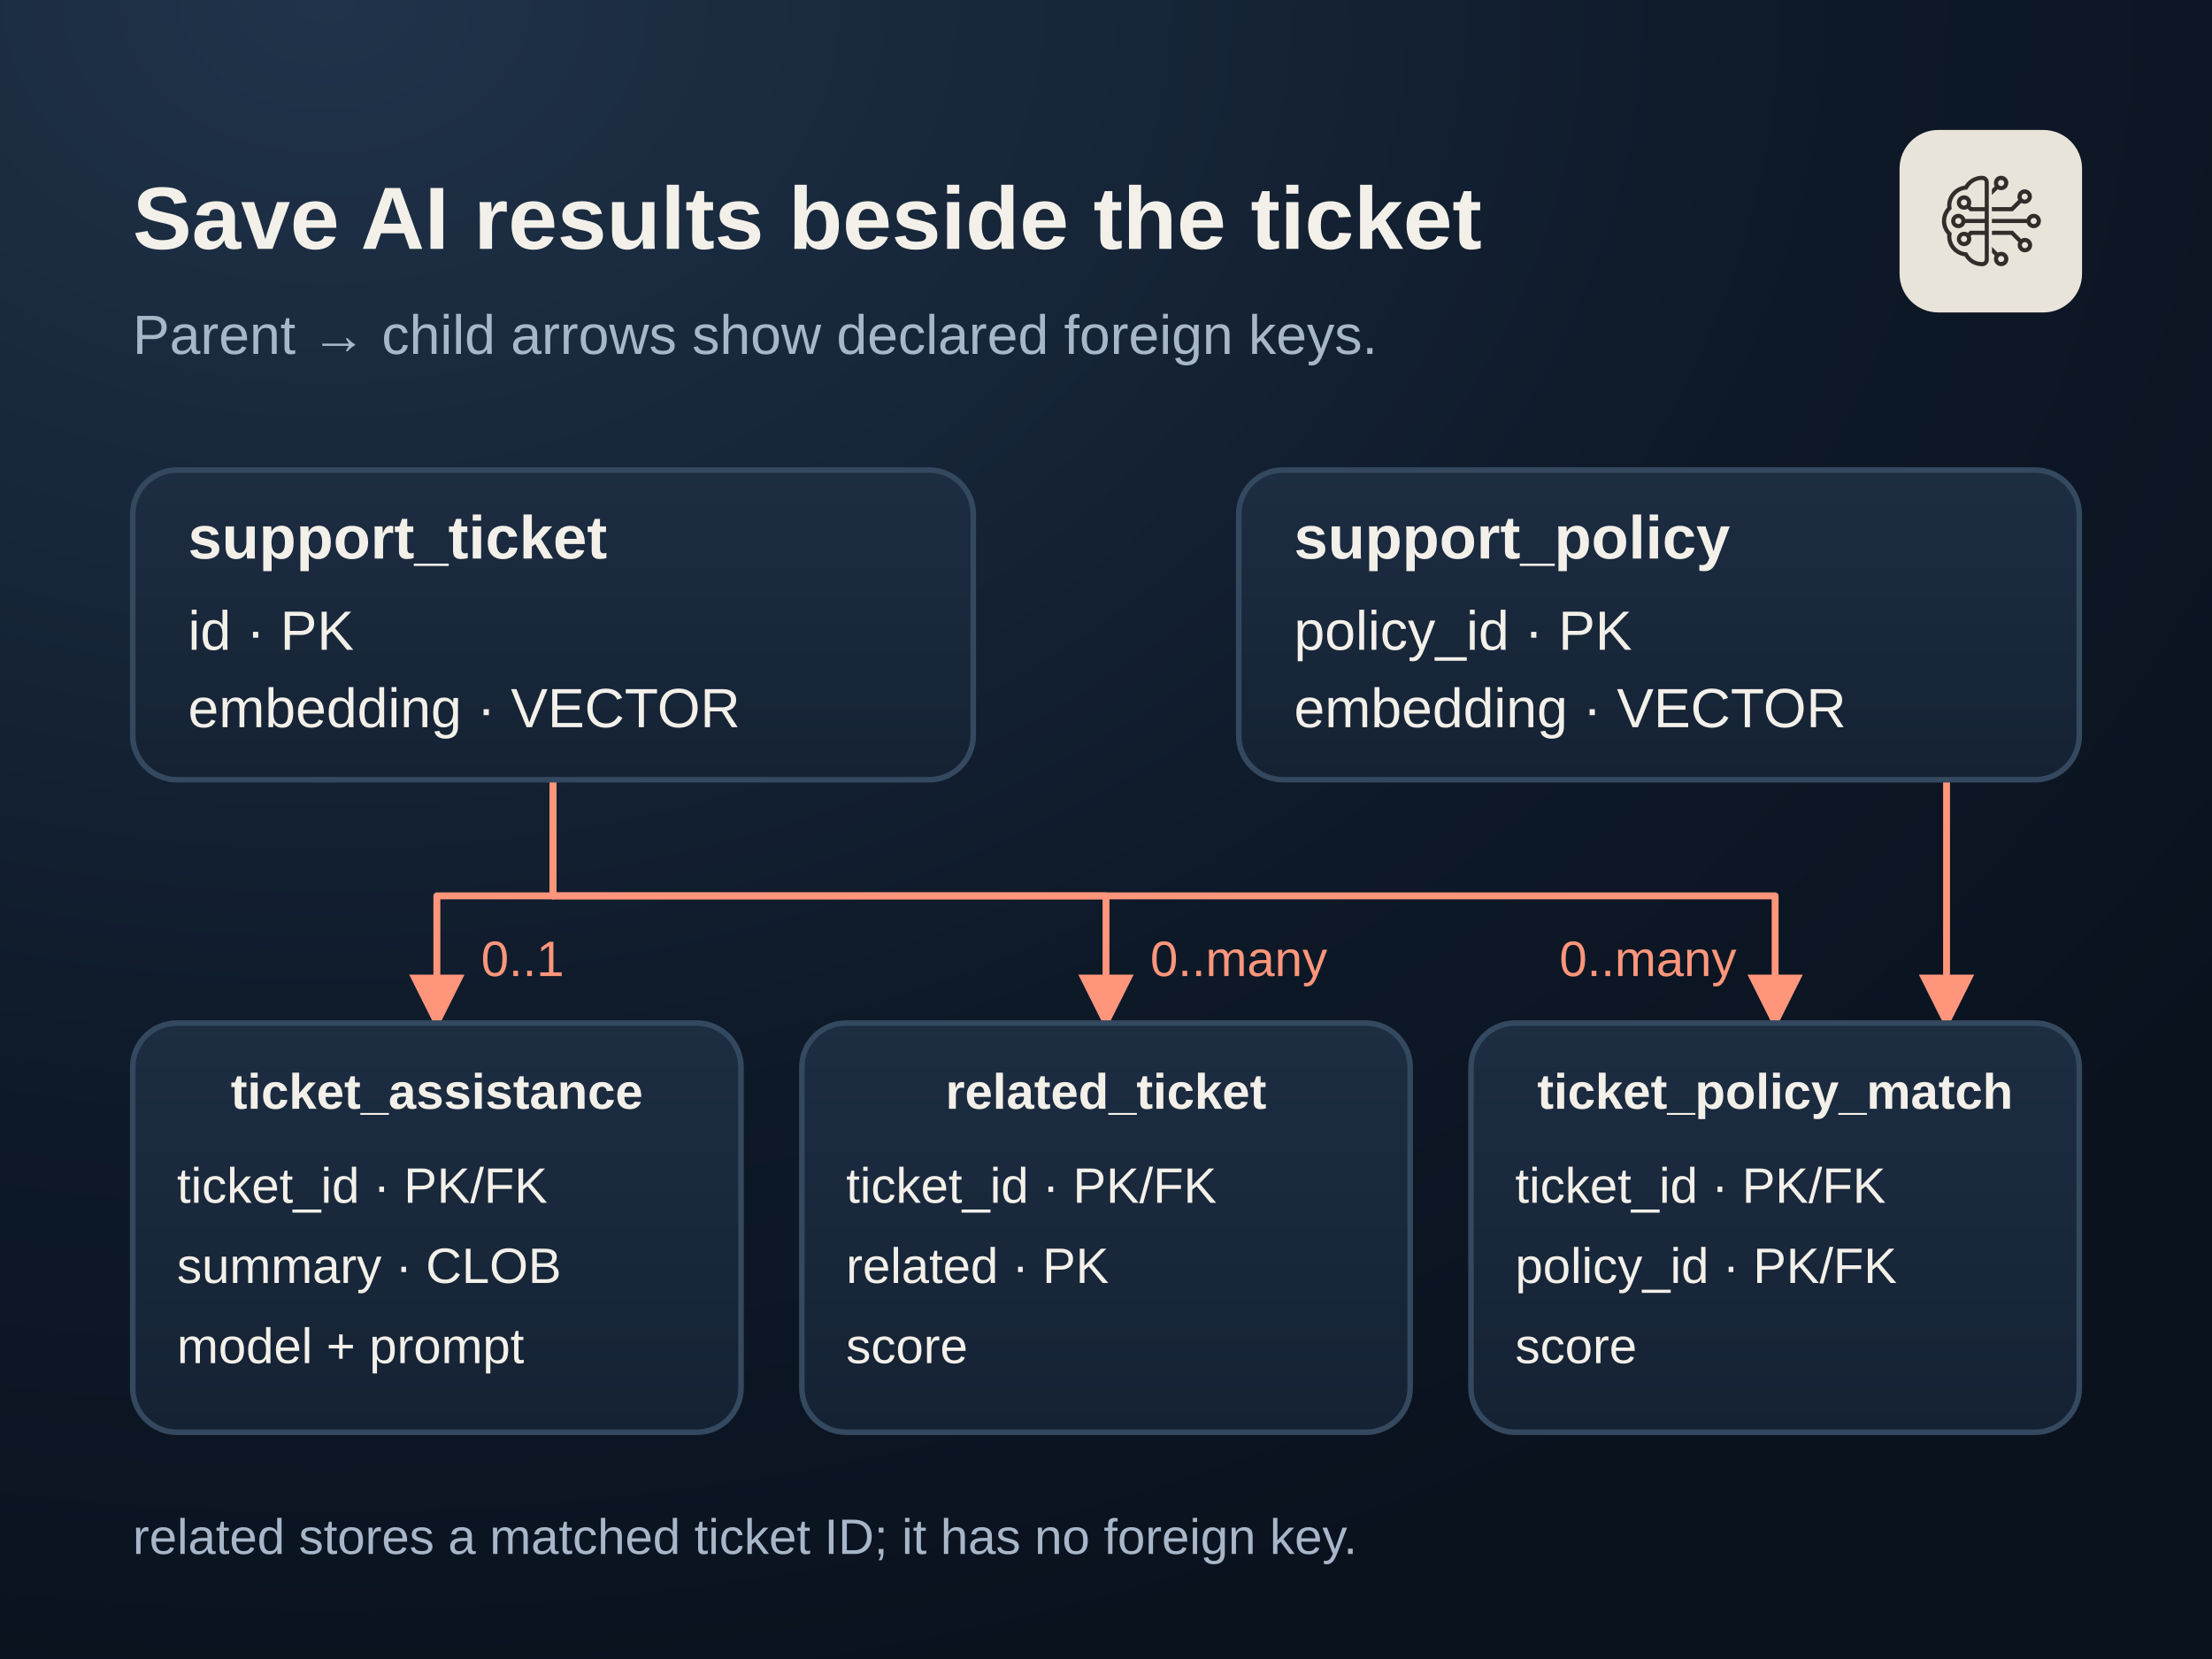
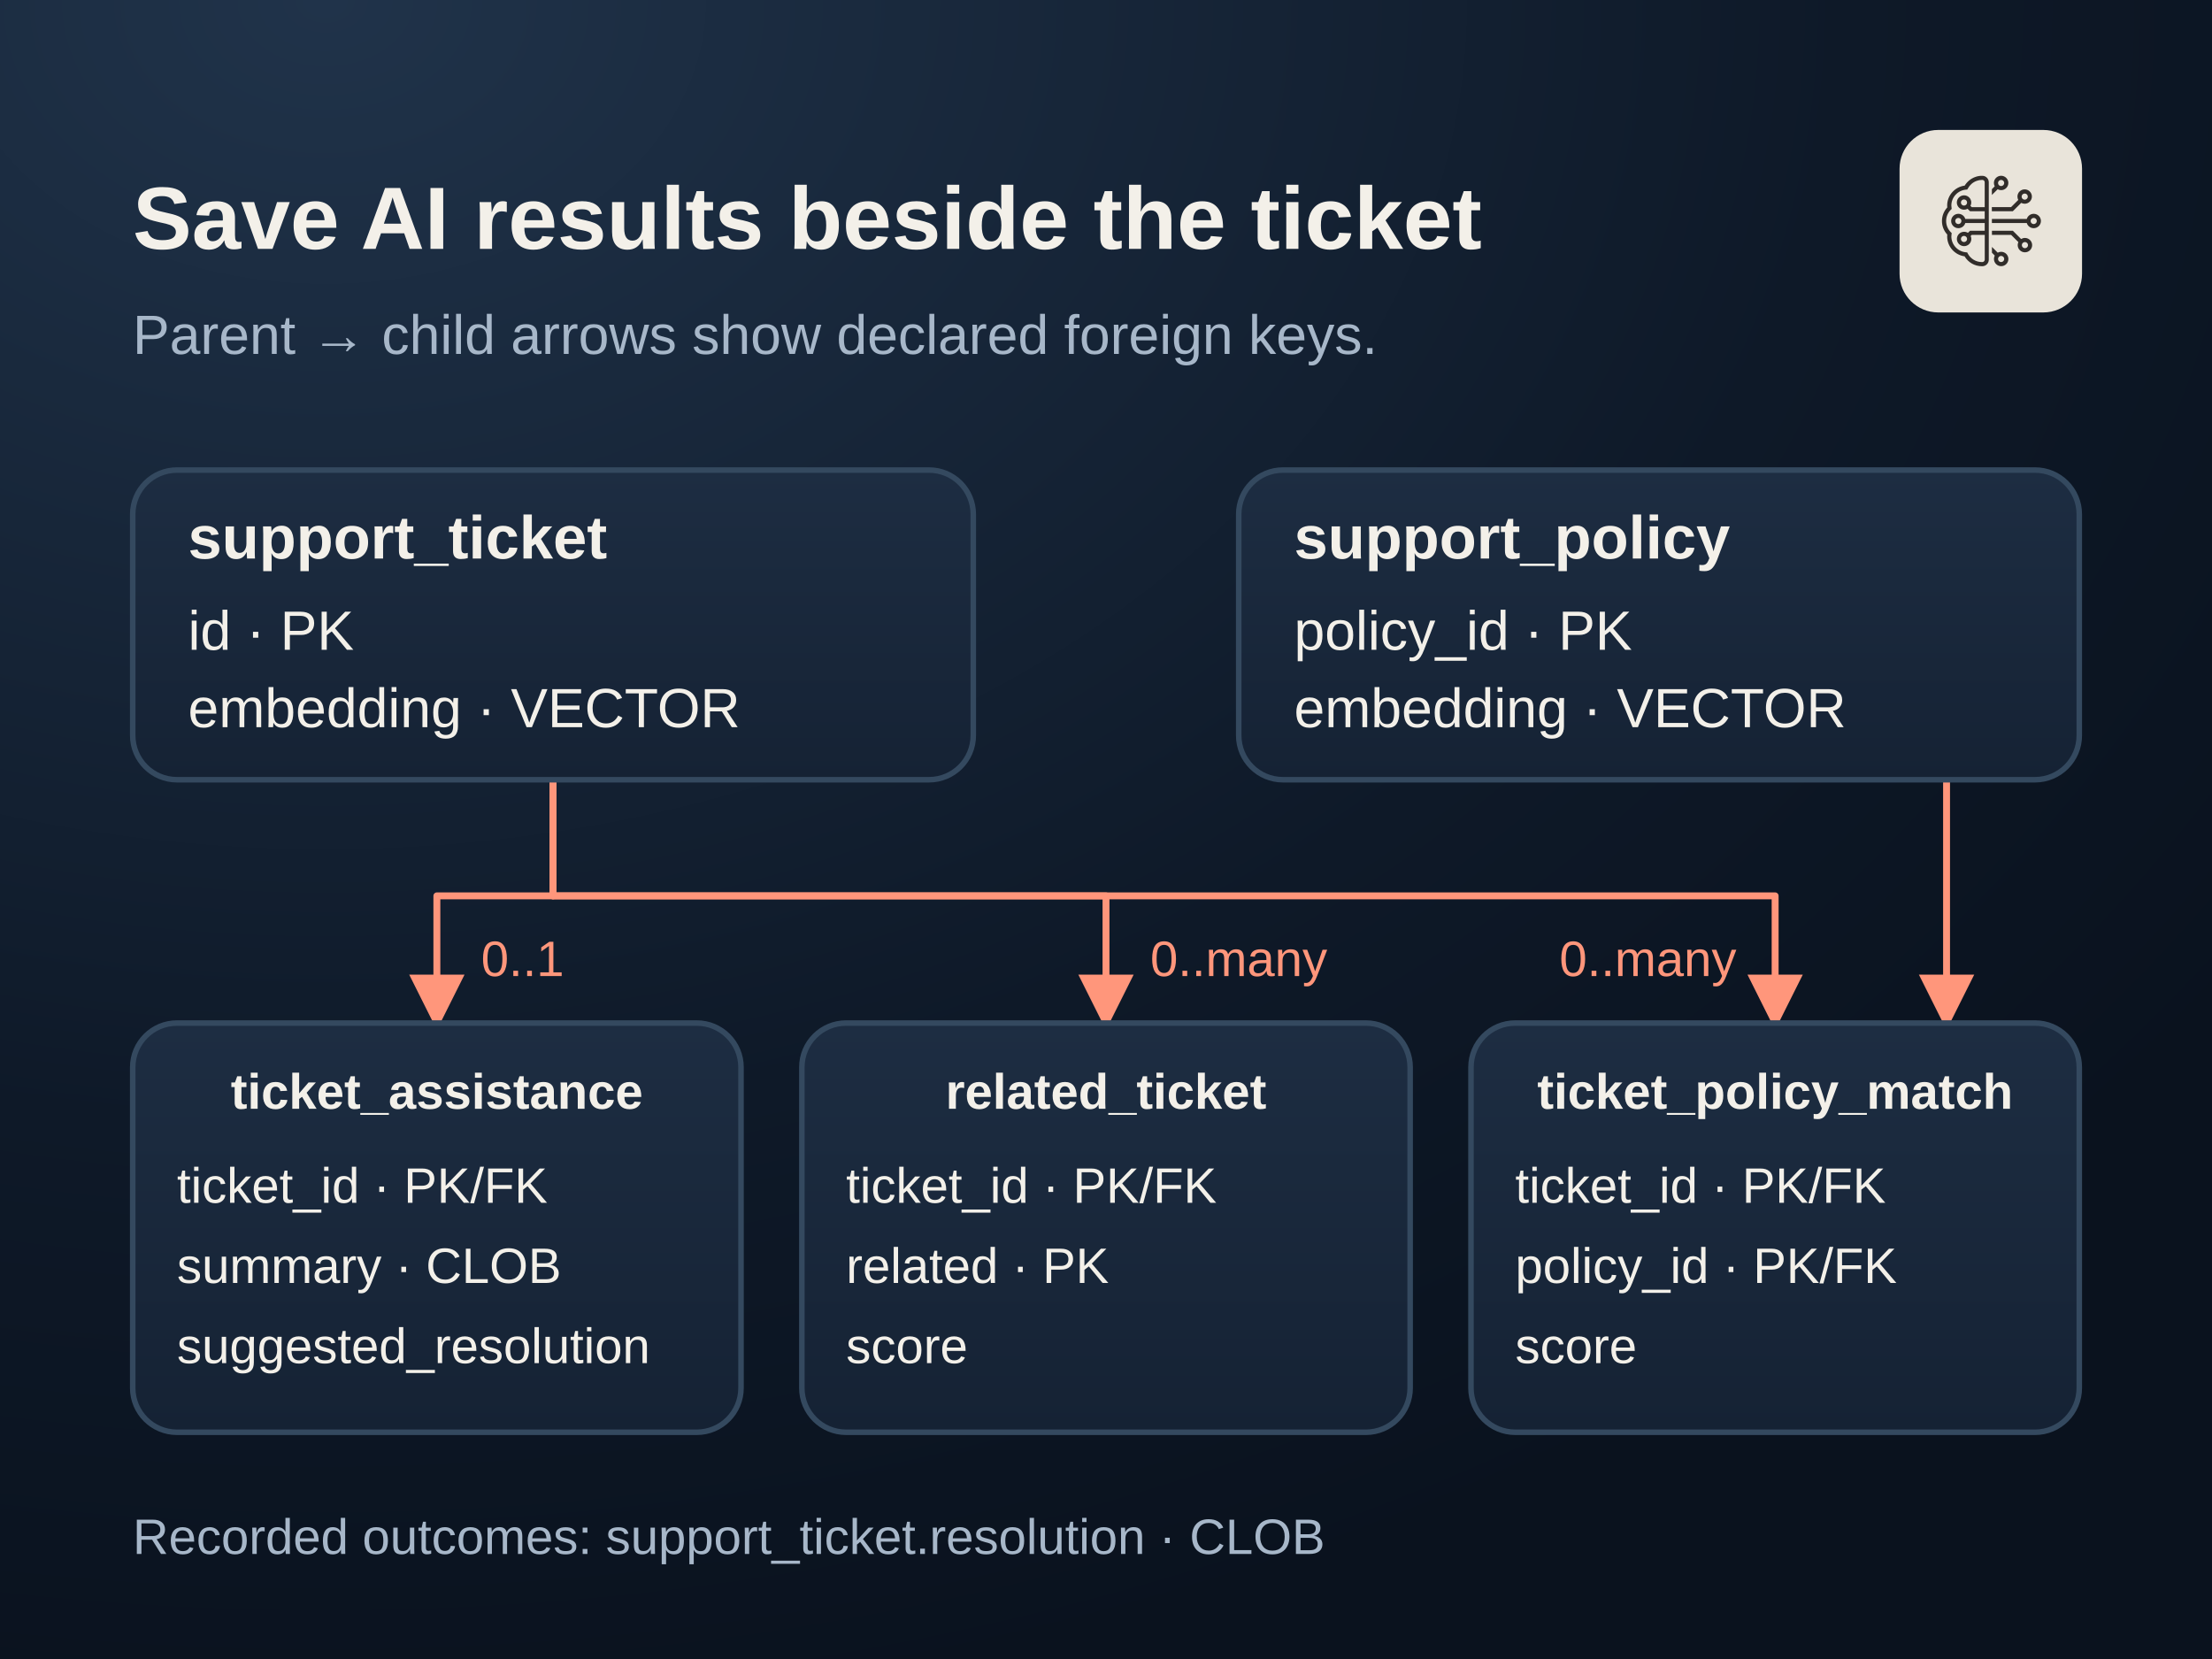
<svg xmlns="http://www.w3.org/2000/svg" width="800" height="600" viewBox="0 0 800 600" role="img" aria-labelledby="title desc">
  <defs>
    <marker id="arrow" markerWidth="8" markerHeight="8" refX="7" refY="4" orient="auto">
      <path d="M0 0 L8 4 L0 8 Z" fill="#ff967b" />
    </marker>
    <radialGradient id="canvas-wash" cx="15%" cy="0%" r="105%">
      <stop offset="0%" stop-color="#20334a" />
      <stop offset="65%" stop-color="#0e1928" />
      <stop offset="100%" stop-color="#0a121e" />
    </radialGradient>
    <linearGradient id="card-surface" x1="0" y1="0" x2="0" y2="1">
      <stop offset="0%" stop-color="#1d2d42" />
      <stop offset="100%" stop-color="#152234" />
    </linearGradient>
  </defs>
  <style>
.schema-focus { animation: schema-focus 8s ease-in-out infinite; }
@keyframes schema-focus { 0%,32%,100% { stroke: #34495f; } 8%,22% { stroke: #ff967b; } }
@media (prefers-reduced-motion: reduce) { .schema-focus { animation:none; } }
.paused * { animation-play-state:paused!important; }
</style>
  <rect width="800" height="600" fill="url(#canvas-wash)" />
  <text x="48" y="90" font-family="Arial, Helvetica, sans-serif" font-size="32" font-weight="700" fill="#f3f0e9" text-anchor="start">Save AI results beside the ticket</text>
  <text x="48" y="128" font-family="Arial, Helvetica, sans-serif" font-size="20" font-weight="400" fill="#a7b7c9" text-anchor="start">Parent → child arrows show declared foreign keys.</text>
  <g data-role="icon">
    <rect x="688" y="48" width="64" height="64" rx="13" fill="#e9e4da" stroke="#e9e4da" stroke-width="2" />
    <svg width="52" height="52" xml:space="preserve" overflow="hidden" viewBox="0 0 99 100" x="694" y="54" data-role="icon">
      <g transform="translate(-602 -524)">
        <g>
          <g>
            <g>
              <g>
                <path d="M38.529 9.391C39.243 9.784 40.064 9.998 40.921 9.998 43.67 9.998 45.92 7.749 45.92 4.999 45.92 2.25 43.67 0 40.921 0 38.171 0 35.922 2.25 35.922 4.999 35.922 5.856 36.136 6.642 36.493 7.356L34.529 9.32 34.529 13.355 38.529 9.391ZM40.921 2.892C42.099 2.892 43.063 3.856 43.063 5.035 43.063 6.213 42.099 7.177 40.921 7.177 39.742 7.177 38.778 6.213 38.778 5.035 38.778 3.856 39.742 2.892 40.921 2.892Z" fill="#312D2A" fill-rule="nonzero" fill-opacity="1" transform="matrix(1.00569 0 0 1 617.526 542.398)" />
                <path d="M36.529 55.526C36.172 56.24 35.958 57.026 35.958 57.883 35.958 60.632 38.208 62.882 40.957 62.882 43.707 62.882 45.956 60.632 45.956 57.883 45.956 55.133 43.707 52.883 40.957 52.883 40.1 52.883 39.279 53.098 38.565 53.49L34.566 49.491 34.566 53.526 36.529 55.526ZM40.922 55.74C42.1 55.74 43.064 56.704 43.064 57.883 43.064 59.061 42.1 60.025 40.922 60.025 39.743 60.025 38.779 59.061 38.779 57.883 38.779 56.704 39.743 55.74 40.922 55.74Z" fill="#312D2A" fill-rule="nonzero" fill-opacity="1" transform="matrix(1.00569 0 0 1 617.526 542.398)" />
                <path d="M32.387 4.535C32.387 2.107 30.494 0.107 28.066 0.036 26.317-0.036 24.603 0.25 22.924 0.893 19.925 2 17.39 4.107 15.711 6.856 8.856 7.749 3.607 13.676 3.607 20.639 3.607 21.068 3.642 21.532 3.678 22.032 1.321 24.603 0 27.924 0 31.459 0 34.994 1.285 38.279 3.678 40.886 3.642 41.35 3.607 41.814 3.607 42.242 3.607 49.206 8.82 55.097 15.64 56.026 18.14 60.275 22.674 62.917 27.638 62.917 27.745 62.917 27.888 62.917 27.995 62.917 30.423 62.846 32.387 60.846 32.387 58.418L32.387 4.535ZM27.924 60.025C27.817 60.025 27.745 60.025 27.638 60.025 23.496 60.025 19.711 57.704 17.818 54.026L17.461 53.312 16.676 53.24C10.962 52.776 6.499 47.956 6.499 42.207 6.499 41.707 6.535 41.207 6.642 40.564L6.749 39.85 6.213 39.35C4.071 37.243 2.892 34.458 2.892 31.459 2.892 28.459 4.071 25.674 6.213 23.567L6.749 23.067 6.642 22.353C6.535 21.71 6.499 21.175 6.499 20.675 6.499 14.926 10.998 10.07 16.747 9.641L17.533 9.57 17.89 8.891C19.211 6.428 21.353 4.535 23.96 3.571 25.174 3.107 26.424 2.892 27.674 2.892 27.781 2.892 27.888 2.892 28.031 2.892 28.888 2.928 29.566 3.642 29.566 4.535L29.566 21.818 20.604 21.818 19.711 20.925C20.068 20.247 20.282 19.425 20.282 18.604 20.282 15.854 18.032 13.605 15.283 13.605 12.534 13.605 10.284 15.854 10.284 18.604 10.284 21.353 12.534 23.603 15.283 23.603 16.176 23.603 16.997 23.389 17.711 22.96L19.425 24.674 29.566 24.674 29.566 30.03 16.14 30.03C15.533 27.959 13.605 26.46 11.355 26.46 8.606 26.46 6.356 28.709 6.356 31.459 6.356 34.208 8.606 36.458 11.355 36.458 13.605 36.458 15.533 34.958 16.14 32.887L29.566 32.887 29.566 38.243 19.425 38.243 17.961 39.707C17.175 39.207 16.283 38.957 15.319 38.957 12.569 38.957 10.32 41.207 10.32 43.956 10.32 46.706 12.569 48.956 15.319 48.956 18.068 48.956 20.318 46.706 20.318 43.956 20.318 43.207 20.139 42.492 19.854 41.885L20.639 41.1 29.602 41.1 29.602 58.382C29.53 59.275 28.816 60.025 27.924 60.025ZM15.247 20.746C14.069 20.746 13.105 19.782 13.105 18.604 13.105 17.426 14.069 16.461 15.247 16.461 16.426 16.461 17.39 17.426 17.39 18.604 17.39 19.782 16.461 20.746 15.247 20.746ZM13.462 31.459C13.462 32.637 12.498 33.601 11.319 33.601 10.141 33.601 9.177 32.637 9.177 31.459 9.177 30.28 10.141 29.316 11.319 29.316 12.498 29.316 13.462 30.28 13.462 31.459ZM17.39 43.956C17.39 45.135 16.426 46.099 15.247 46.099 14.069 46.099 13.105 45.135 13.105 43.956 13.105 42.778 14.069 41.814 15.247 41.814 16.426 41.814 17.39 42.778 17.39 43.956Z" fill="#312D2A" fill-rule="nonzero" fill-opacity="1" transform="matrix(1.00569 0 0 1 617.526 542.398)" />
                <path d="M34.529 24.674 48.991 24.674 54.812 18.854C55.526 19.247 56.347 19.461 57.204 19.461 59.954 19.461 62.203 17.211 62.203 14.462 62.203 11.712 59.954 9.463 57.204 9.463 54.455 9.463 52.205 11.712 52.205 14.462 52.205 15.319 52.419 16.104 52.776 16.818L47.777 21.817 34.494 21.817 34.494 24.674 34.529 24.674ZM57.24 12.355C58.418 12.355 59.382 13.319 59.382 14.497 59.382 15.676 58.418 16.64 57.24 16.64 56.061 16.64 55.097 15.676 55.097 14.497 55.097 13.319 56.061 12.355 57.24 12.355Z" fill="#312D2A" fill-rule="nonzero" fill-opacity="1" transform="matrix(1.00569 0 0 1 617.526 542.398)" />
                <path d="M34.529 41.1 47.812 41.1 52.847 46.135C52.562 46.777 52.383 47.492 52.383 48.241 52.383 50.991 54.633 53.24 57.382 53.24 60.132 53.24 62.381 50.991 62.381 48.241 62.381 45.492 60.132 43.242 57.382 43.242 56.418 43.242 55.525 43.528 54.74 43.992L49.027 38.243 34.565 38.243 34.565 41.1 34.529 41.1ZM57.382 46.099C58.561 46.099 59.525 47.063 59.525 48.241 59.525 49.42 58.561 50.384 57.382 50.384 56.204 50.384 55.24 49.42 55.24 48.241 55.24 47.063 56.204 46.099 57.382 46.099Z" fill="#312D2A" fill-rule="nonzero" fill-opacity="1" transform="matrix(1.00569 0 0 1 617.526 542.398)" />
                <path d="M63.453 26.459C61.203 26.459 59.275 27.959 58.668 30.03L34.529 30.03 34.529 32.887 58.668 32.887C59.275 34.958 61.203 36.458 63.453 36.458 66.202 36.458 68.452 34.208 68.452 31.459 68.452 28.709 66.238 26.459 63.453 26.459ZM63.453 33.601C62.274 33.601 61.31 32.637 61.31 31.459 61.31 30.28 62.274 29.316 63.453 29.316 64.631 29.316 65.595 30.28 65.595 31.459 65.595 32.637 64.667 33.601 63.453 33.601Z" fill="#312D2A" fill-rule="nonzero" fill-opacity="1" transform="matrix(1.00569 0 0 1 617.526 542.398)" />
              </g>
            </g>
          </g>
        </g>
      </g>
    </svg>
  </g>
  <g data-role="diagram">
    <path d="M200 282 V324 H158 V370" fill="none" stroke="#ff967b" stroke-width="2.5" stroke-linejoin="round" marker-end="url(#arrow)" />
    <path d="M200 282 V324 H400 V370" fill="none" stroke="#ff967b" stroke-width="2.5" stroke-linejoin="round" marker-end="url(#arrow)" />
    <path d="M200 282 V324 H642 V370" fill="none" stroke="#ff967b" stroke-width="2.5" stroke-linejoin="round" marker-end="url(#arrow)" />
    <path d="M704 282 V370" fill="none" stroke="#ff967b" stroke-width="2.5" stroke-linejoin="round" marker-end="url(#arrow)" />
    <rect x="48" y="170" width="304" height="112" rx="16" fill="url(#card-surface)" stroke="#34495f" stroke-width="2" class="schema-focus" style="animation-delay:0s" />
    <rect x="448" y="170" width="304" height="112" rx="16" fill="url(#card-surface)" stroke="#34495f" stroke-width="2" class="schema-focus" style="animation-delay:2s" />
    <text x="68" y="202" font-family="Arial, Helvetica, sans-serif" font-size="22" font-weight="700" fill="#f3f0e9" text-anchor="start">support_ticket</text>
    <text x="68" y="235" font-family="Arial, Helvetica, sans-serif" font-size="20" font-weight="400" fill="#f3f0e9" text-anchor="start">id · PK</text>
    <text x="68" y="263" font-family="Arial, Helvetica, sans-serif" font-size="20" font-weight="400" fill="#f3f0e9" text-anchor="start">embedding · VECTOR</text>
    <text x="468" y="202" font-family="Arial, Helvetica, sans-serif" font-size="22" font-weight="700" fill="#f3f0e9" text-anchor="start">support_policy</text>
    <text x="468" y="235" font-family="Arial, Helvetica, sans-serif" font-size="20" font-weight="400" fill="#f3f0e9" text-anchor="start">policy_id · PK</text>
    <text x="468" y="263" font-family="Arial, Helvetica, sans-serif" font-size="20" font-weight="400" fill="#f3f0e9" text-anchor="start">embedding · VECTOR</text>
    <text x="174" y="353" font-family="Arial, Helvetica, sans-serif" font-size="18" font-weight="400" fill="#ff967b" text-anchor="start">0..1</text>
    <text x="416" y="353" font-family="Arial, Helvetica, sans-serif" font-size="18" font-weight="400" fill="#ff967b" text-anchor="start">0..many</text>
    <text x="628" y="353" font-family="Arial, Helvetica, sans-serif" font-size="18" font-weight="400" fill="#ff967b" text-anchor="end">0..many</text>
    <rect x="48" y="370" width="220" height="148" rx="16" fill="url(#card-surface)" stroke="#34495f" stroke-width="2" class="schema-focus" style="animation-delay:4s" />
    <text x="158" y="401" font-family="Arial, Helvetica, sans-serif" font-size="18" font-weight="700" fill="#f3f0e9" text-anchor="middle">ticket_assistance</text>
    <text x="64" y="435" font-family="Arial, Helvetica, sans-serif" font-size="18" font-weight="400" fill="#f3f0e9" text-anchor="start">ticket_id · PK/FK</text>
    <text x="64" y="464" font-family="Arial, Helvetica, sans-serif" font-size="18" font-weight="400" fill="#f3f0e9" text-anchor="start">summary · CLOB</text>
-     <text x="64" y="493" font-family="Arial, Helvetica, sans-serif" font-size="18" font-weight="400" fill="#f3f0e9" text-anchor="start">model + prompt</text>
+     <text x="64" y="493" font-family="Arial, Helvetica, sans-serif" font-size="18" font-weight="400" fill="#f3f0e9" text-anchor="start">suggested_resolution</text>
    <rect x="290" y="370" width="220" height="148" rx="16" fill="url(#card-surface)" stroke="#34495f" stroke-width="2" class="schema-focus" style="animation-delay:4s" />
    <text x="400" y="401" font-family="Arial, Helvetica, sans-serif" font-size="18" font-weight="700" fill="#f3f0e9" text-anchor="middle">related_ticket</text>
    <text x="306" y="435" font-family="Arial, Helvetica, sans-serif" font-size="18" font-weight="400" fill="#f3f0e9" text-anchor="start">ticket_id · PK/FK</text>
    <text x="306" y="464" font-family="Arial, Helvetica, sans-serif" font-size="18" font-weight="400" fill="#f3f0e9" text-anchor="start">related · PK</text>
    <text x="306" y="493" font-family="Arial, Helvetica, sans-serif" font-size="18" font-weight="400" fill="#f3f0e9" text-anchor="start">score</text>
    <rect x="532" y="370" width="220" height="148" rx="16" fill="url(#card-surface)" stroke="#34495f" stroke-width="2" class="schema-focus" style="animation-delay:4s" />
    <text x="642" y="401" font-family="Arial, Helvetica, sans-serif" font-size="18" font-weight="700" fill="#f3f0e9" text-anchor="middle">ticket_policy_match</text>
    <text x="548" y="435" font-family="Arial, Helvetica, sans-serif" font-size="18" font-weight="400" fill="#f3f0e9" text-anchor="start">ticket_id · PK/FK</text>
    <text x="548" y="464" font-family="Arial, Helvetica, sans-serif" font-size="18" font-weight="400" fill="#f3f0e9" text-anchor="start">policy_id · PK/FK</text>
    <text x="548" y="493" font-family="Arial, Helvetica, sans-serif" font-size="18" font-weight="400" fill="#f3f0e9" text-anchor="start">score</text>
  </g>
-   <text x="48" y="562" font-family="Arial, Helvetica, sans-serif" font-size="18" font-weight="400" fill="#a7b7c9" text-anchor="start">related stores a matched ticket ID; it has no foreign key.</text>
+   <text x="48" y="562" font-family="Arial, Helvetica, sans-serif" font-size="18" font-weight="400" fill="#a7b7c9" text-anchor="start">Recorded outcomes: support_ticket.resolution · CLOB</text>
</svg>
